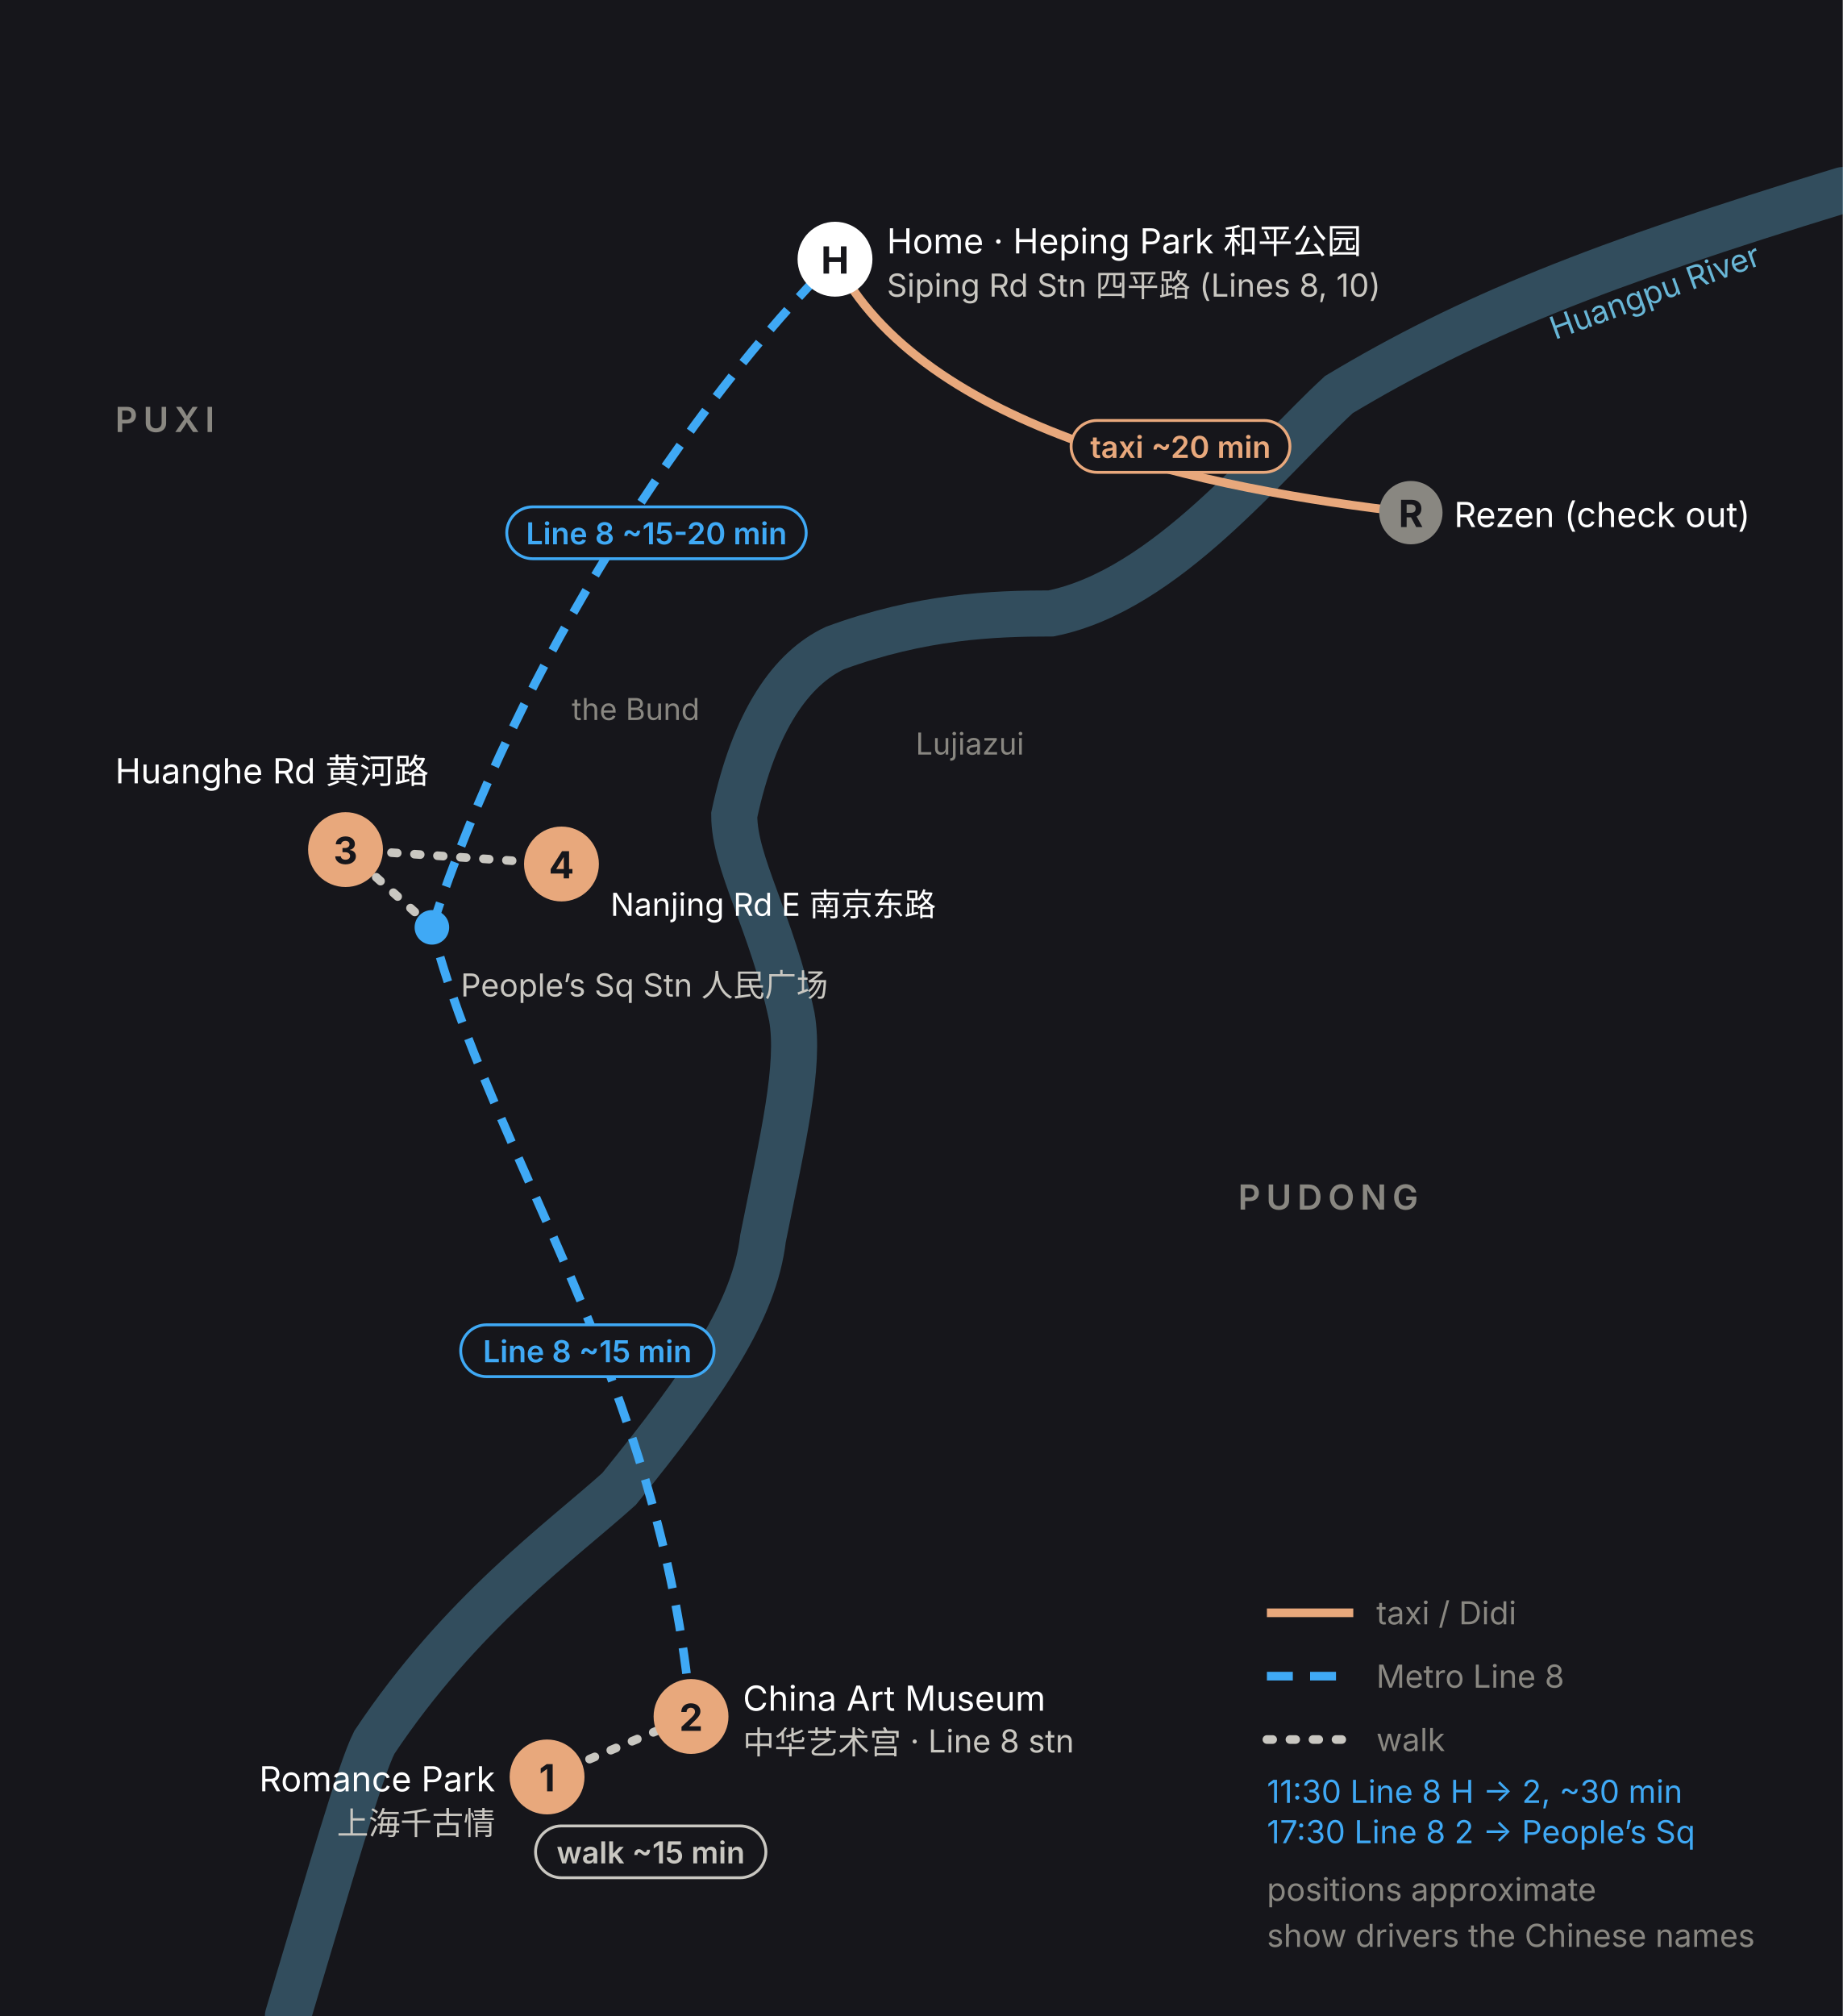
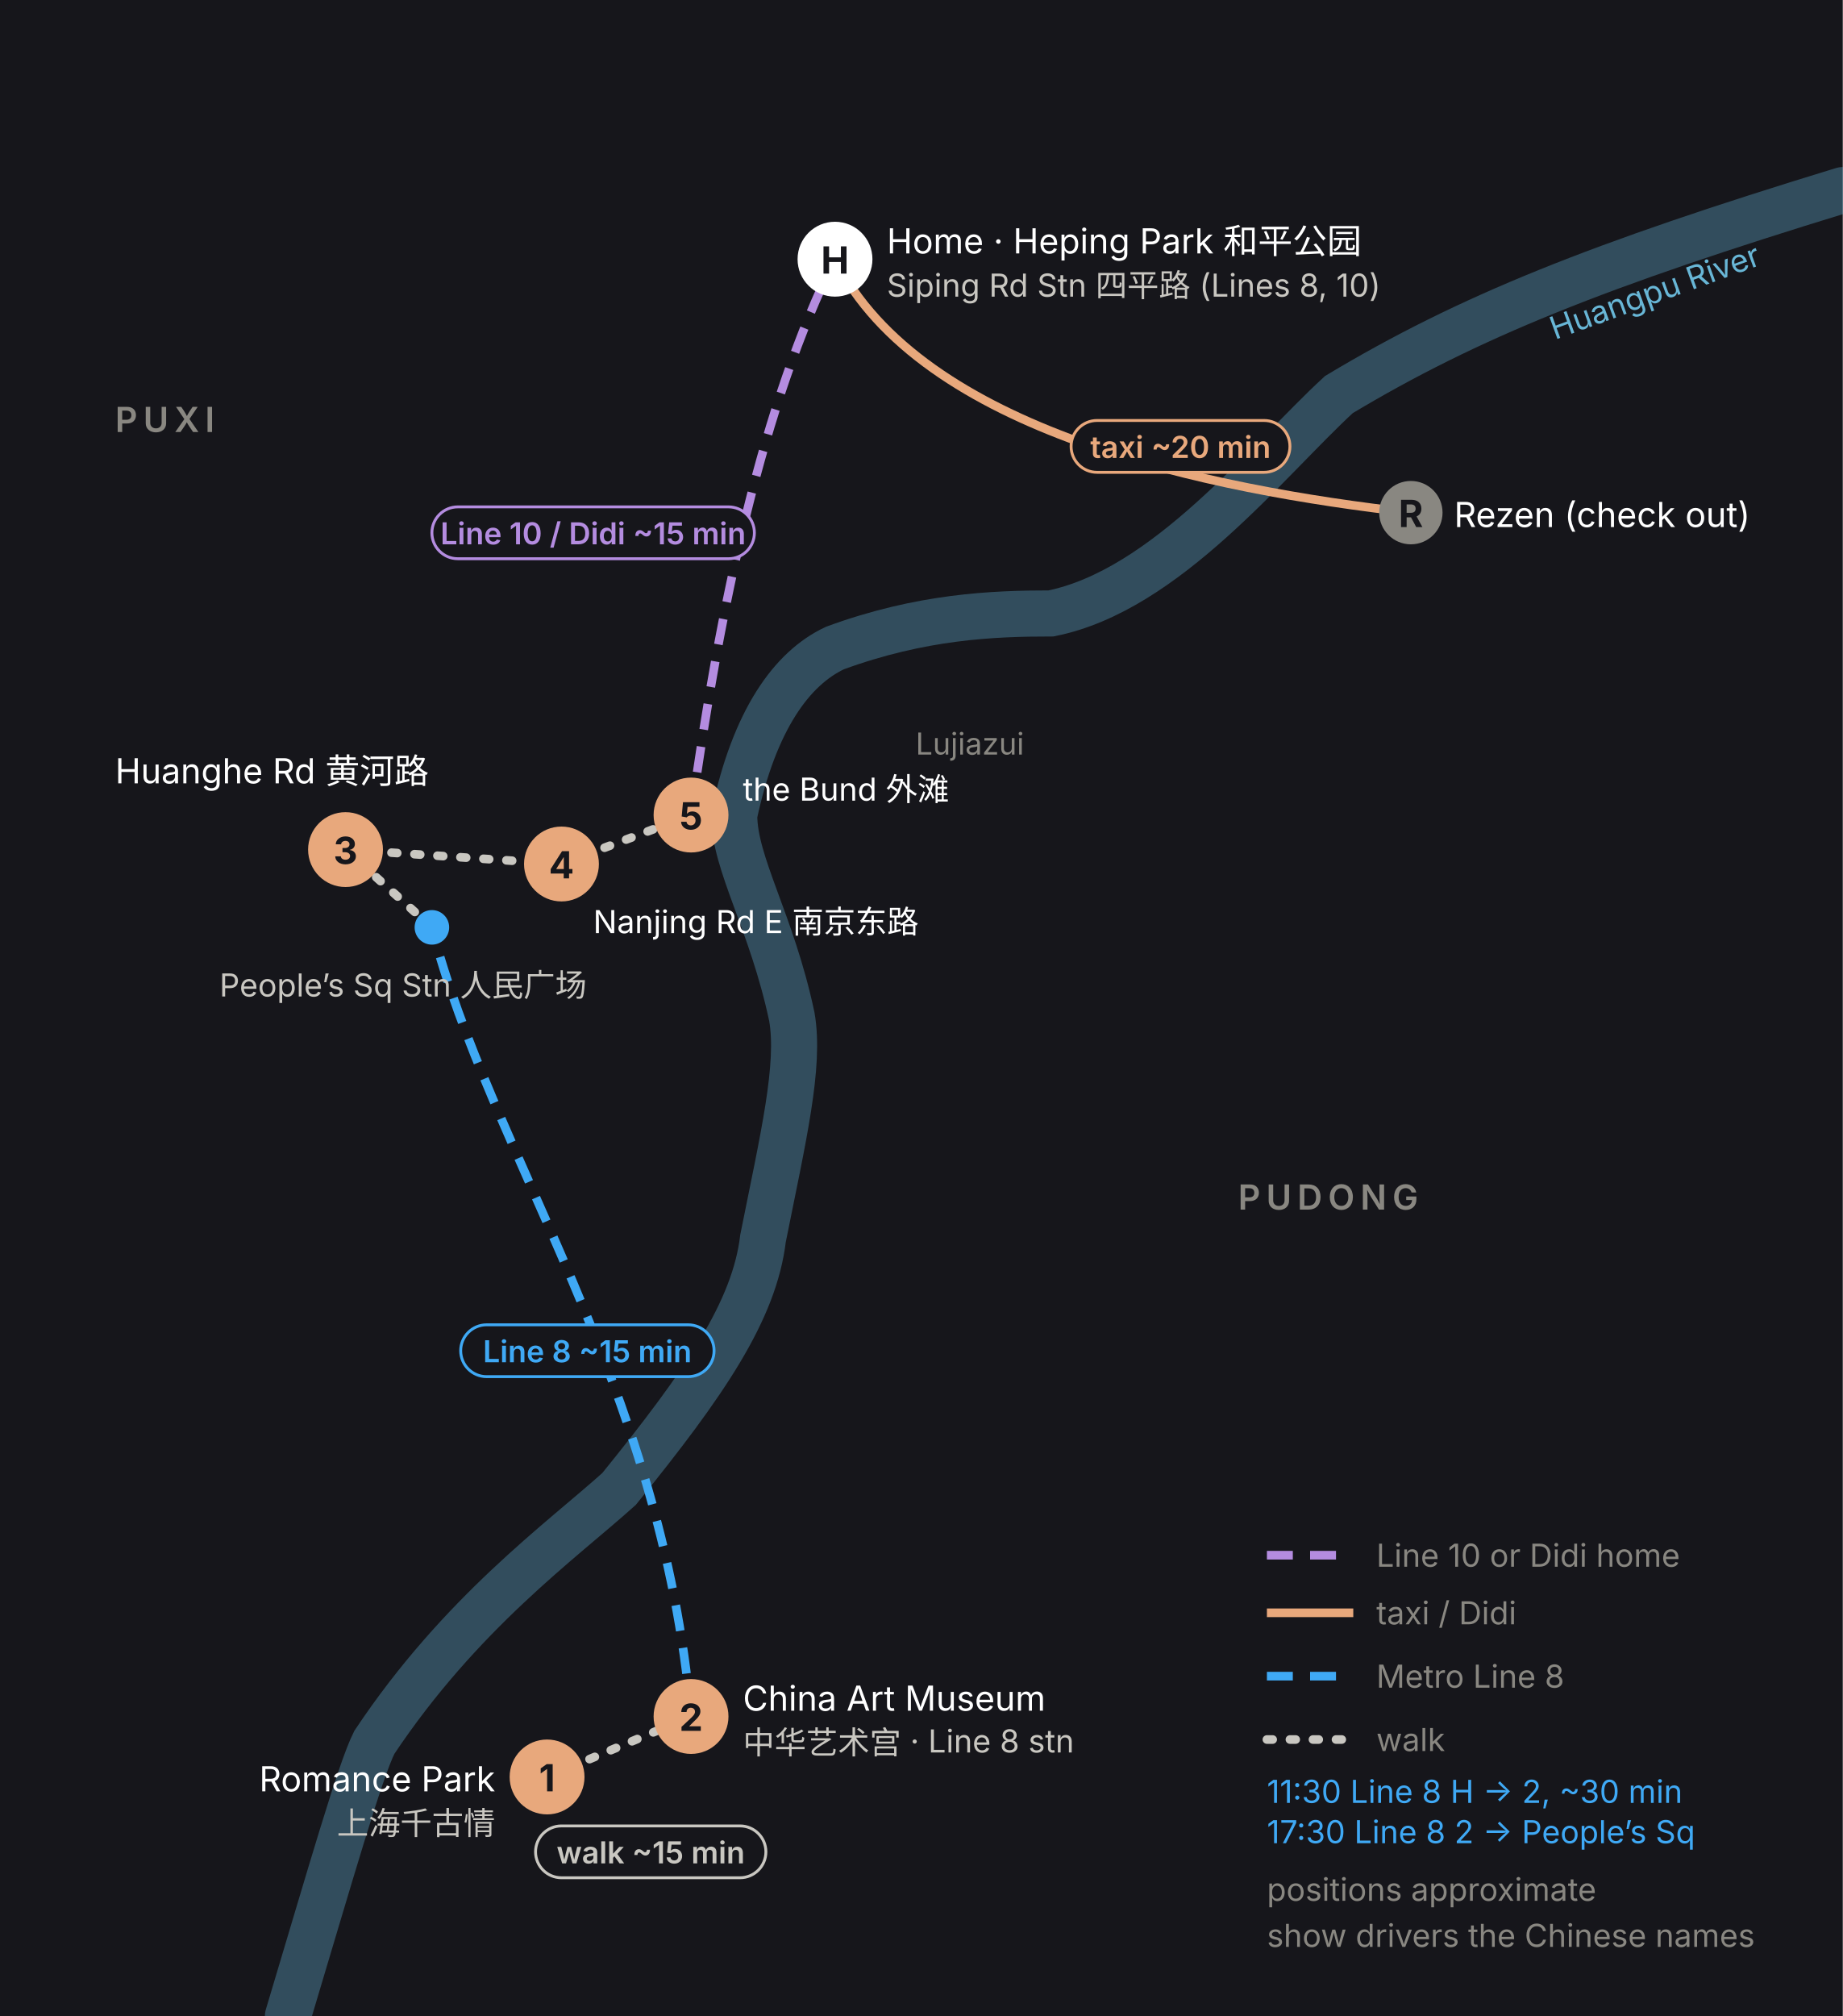
<svg xmlns="http://www.w3.org/2000/svg" viewBox="0 0 640 700" font-family="-apple-system,BlinkMacSystemFont,'Segoe UI',system-ui,sans-serif">
  <rect width="640" height="700" fill="#16161b" />
  <path d="M100 700 C 115 650, 125 615, 130 605 C 160 560, 195 535, 215 517 C 245 480, 262 455, 265 430 C 272 395, 278 370, 275 353 C 268 320, 255 300, 255 283 C 262 250, 275 232, 290 225 C 320 214, 345 213, 365 213 C 405 205, 440 160, 465 137 C 510 110, 555 92, 640 66" fill="none" stroke="#68b6d6" stroke-opacity="0.35" stroke-width="16" stroke-linecap="round" />
  <text x="540" y="118" font-size="11" fill="#68b6d6" transform="rotate(-20 540 118)">Huangpu River</text>
  <g font-size="12" fill="#898781" font-weight="600" letter-spacing="2">
    <text x="40" y="150">PUXI</text>
    <text x="430" y="420">PUDONG</text>
  </g>
  <text x="318" y="262" font-size="10.5" fill="#898781">Lujiazui</text>
-   <text x="243" y="250" font-size="10.5" fill="#898781" text-anchor="end">the Bund</text>
  <path d="M490 178 C 420 170, 320 150, 290 90" fill="none" stroke="#e8a87c" stroke-width="3" />
  <line x1="190" y1="617" x2="240" y2="596" stroke="#c9c7c1" stroke-width="3" stroke-dasharray="2 6" stroke-linecap="round" />
  <path d="M240 596 C 230 480, 170 400, 150 322" fill="none" stroke="#3fa9f5" stroke-width="3" stroke-dasharray="9 6" />
  <line x1="150" y1="322" x2="120" y2="295" stroke="#c9c7c1" stroke-width="3" stroke-dasharray="2 6" stroke-linecap="round" />
  <line x1="120" y1="295" x2="195" y2="300" stroke="#c9c7c1" stroke-width="3" stroke-dasharray="2 6" stroke-linecap="round" />
-   <path d="M150 322 C 180 230, 240 140, 290 90" fill="none" stroke="#3fa9f5" stroke-width="3" stroke-dasharray="9 6" />
+   <line x1="195" y1="300" x2="240" y2="283" stroke="#c9c7c1" stroke-width="3" stroke-dasharray="2 6" stroke-linecap="round" />
+   <path d="M240 283 C 250 210, 265 140, 290 90" fill="none" stroke="#b48ce0" stroke-width="3" stroke-dasharray="9 6" />
  <g font-size="10.5" font-weight="600" text-anchor="middle">
    <rect x="372" y="146" width="76" height="18" rx="9" fill="#16161b" stroke="#e8a87c" />
    <text x="410" y="159" fill="#e8a87c">taxi ~20 min</text>
    <rect x="186" y="634" width="80" height="18" rx="9" fill="#16161b" stroke="#c9c7c1" />
    <text x="226" y="647" fill="#c9c7c1">walk ~15 min</text>
    <rect x="160" y="460" width="88" height="18" rx="9" fill="#16161b" stroke="#3fa9f5" />
    <text x="204" y="473" fill="#3fa9f5">Line 8 ~15 min</text>
-     <rect x="176" y="176" width="104" height="18" rx="9" fill="#16161b" stroke="#3fa9f5" />
-     <text x="228" y="189" fill="#3fa9f5">Line 8 ~15-20 min</text>
+     <rect x="150" y="176" width="112" height="18" rx="9" fill="#16161b" stroke="#b48ce0" />
+     <text x="206" y="189" fill="#b48ce0">Line 10 / Didi ~15 min</text>
  </g>
  <circle cx="150" cy="322" r="6" fill="#3fa9f5" />
  <g font-size="13" font-weight="700" text-anchor="middle">
    <circle cx="490" cy="178" r="11" fill="#898781" />
    <text x="490" y="183" fill="#16161b">R</text>
    <circle cx="290" cy="90" r="13" fill="#ffffff" />
    <text x="290" y="95" fill="#16161b">H</text>
    <circle cx="190" cy="617" r="13" fill="#e8a87c" />
    <text x="190" y="622" fill="#16161b">1</text>
    <circle cx="240" cy="596" r="13" fill="#e8a87c" />
    <text x="240" y="601" fill="#16161b">2</text>
    <circle cx="120" cy="295" r="13" fill="#e8a87c" />
    <text x="120" y="300" fill="#16161b">3</text>
    <circle cx="195" cy="300" r="13" fill="#e8a87c" />
    <text x="195" y="305" fill="#16161b">4</text>
+     <circle cx="240" cy="283" r="13" fill="#e8a87c" />
+     <text x="240" y="288" fill="#16161b">5</text>
  </g>
  <g font-size="12" fill="#ffffff">
    <text x="505" y="183">Rezen (check out)</text>
    <text x="308" y="88">Home · Heping Park 和平公园</text>
    <text x="308" y="103" font-size="11" fill="#c9c7c1">Siping Rd Stn 四平路 (Lines 8, 10)</text>
    <text x="172" y="622" text-anchor="end">Romance Park</text>
    <text x="172" y="637" text-anchor="end" font-size="11" fill="#c9c7c1">上海千古情</text>
    <text x="258" y="594">China Art Museum</text>
    <text x="258" y="609" font-size="11" fill="#c9c7c1">中华艺术宫 · Line 8 stn</text>
    <text x="40" y="272">Huanghe Rd 黄河路</text>
-     <text x="212" y="318" font-size="11">Nanjing Rd E 南京东路</text>
-     <text x="160" y="346" font-size="11" fill="#c9c7c1">People’s Sq Stn 人民广场</text>
+     <text x="206" y="324" font-size="11">Nanjing Rd E 南京东路</text>
+     <text x="258" y="278" font-size="11">the Bund 外滩</text>
+     <text x="140" y="346" font-size="11" fill="#c9c7c1" text-anchor="middle">People’s Sq Stn 人民广场</text>
  </g>
  <g font-size="11" fill="#898781">
    <line x1="440" y1="560" x2="470" y2="560" stroke="#e8a87c" stroke-width="3" />
    <text x="478" y="564">taxi / Didi</text>
    <line x1="440" y1="582" x2="470" y2="582" stroke="#3fa9f5" stroke-width="3" stroke-dasharray="9 6" />
    <text x="478" y="586">Metro Line 8</text>
+     <line x1="440" y1="540" x2="470" y2="540" stroke="#b48ce0" stroke-width="3" stroke-dasharray="9 6" />
+     <text x="478" y="544">Line 10 or Didi home</text>
    <line x1="440" y1="604" x2="470" y2="604" stroke="#c9c7c1" stroke-width="3" stroke-dasharray="2 6" stroke-linecap="round" />
    <text x="478" y="608">walk</text>
    <text x="440" y="626" fill="#3fa9f5">11:30 Line 8 H → 2, ~30 min</text>
    <text x="440" y="640" fill="#3fa9f5">17:30 Line 8 2 → People’s Sq</text>
    <text x="440" y="660">positions approximate</text>
    <text x="440" y="676">show drivers the Chinese names</text>
  </g>
</svg>
